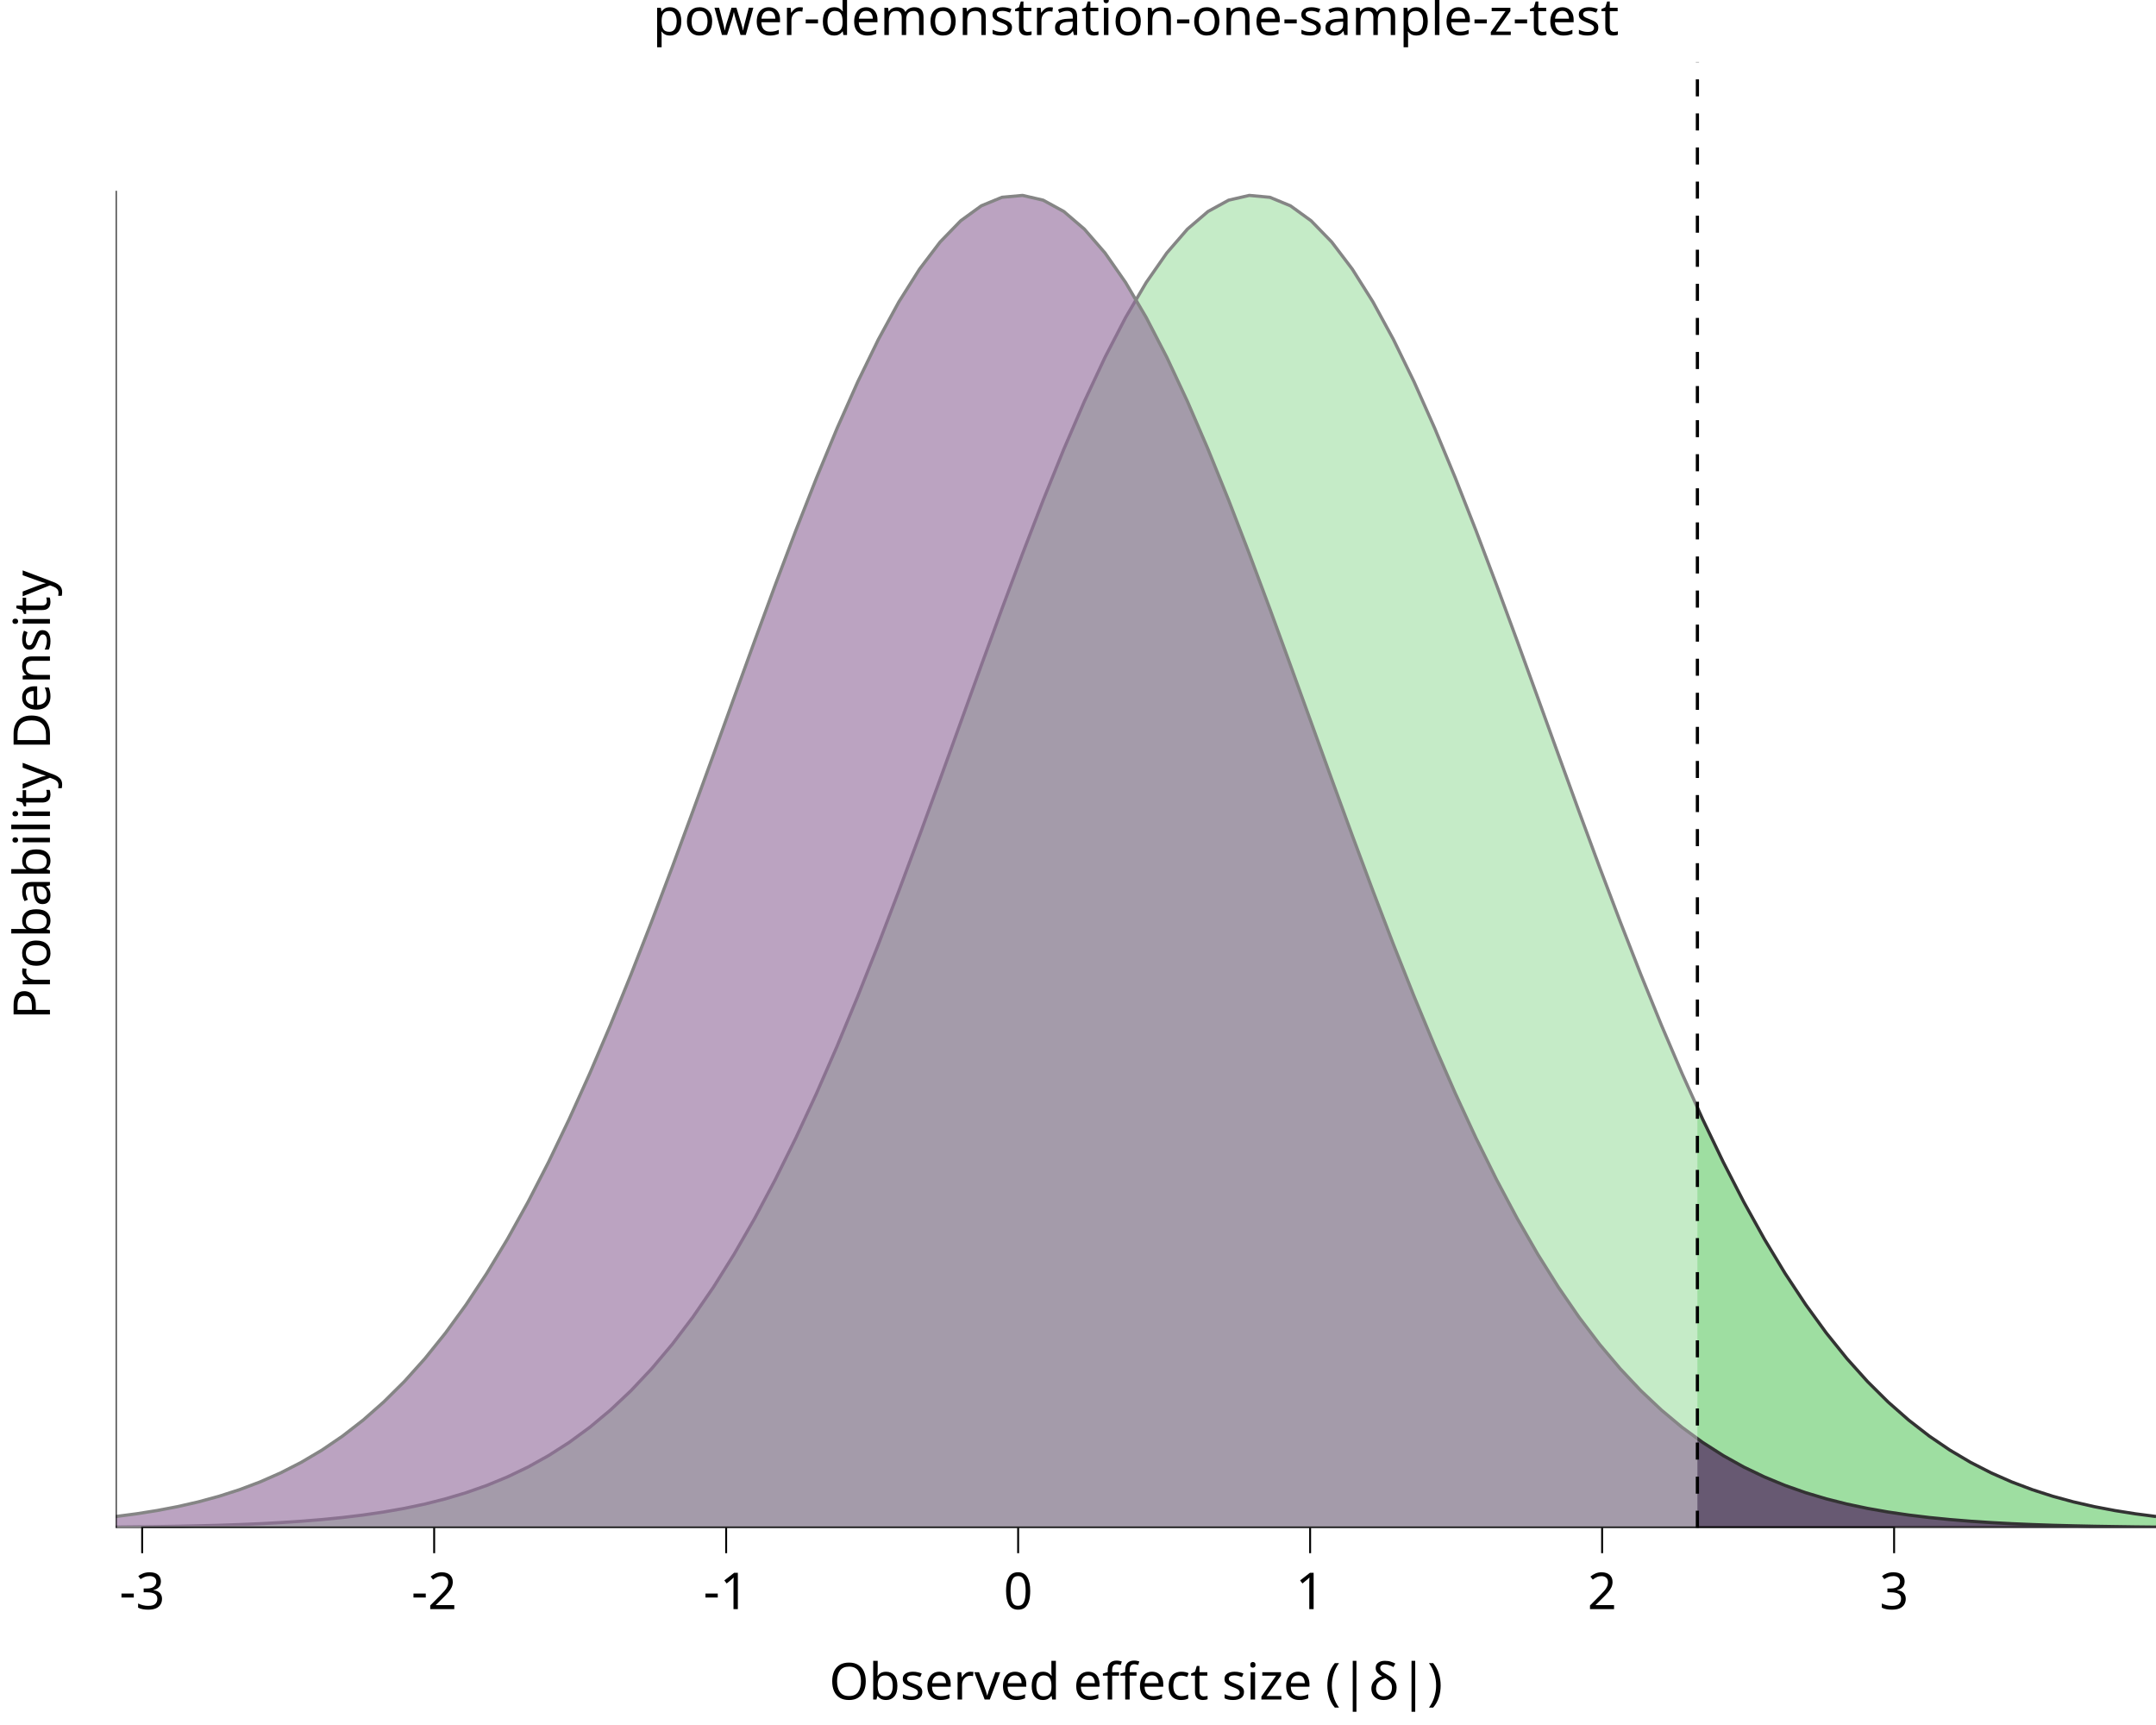
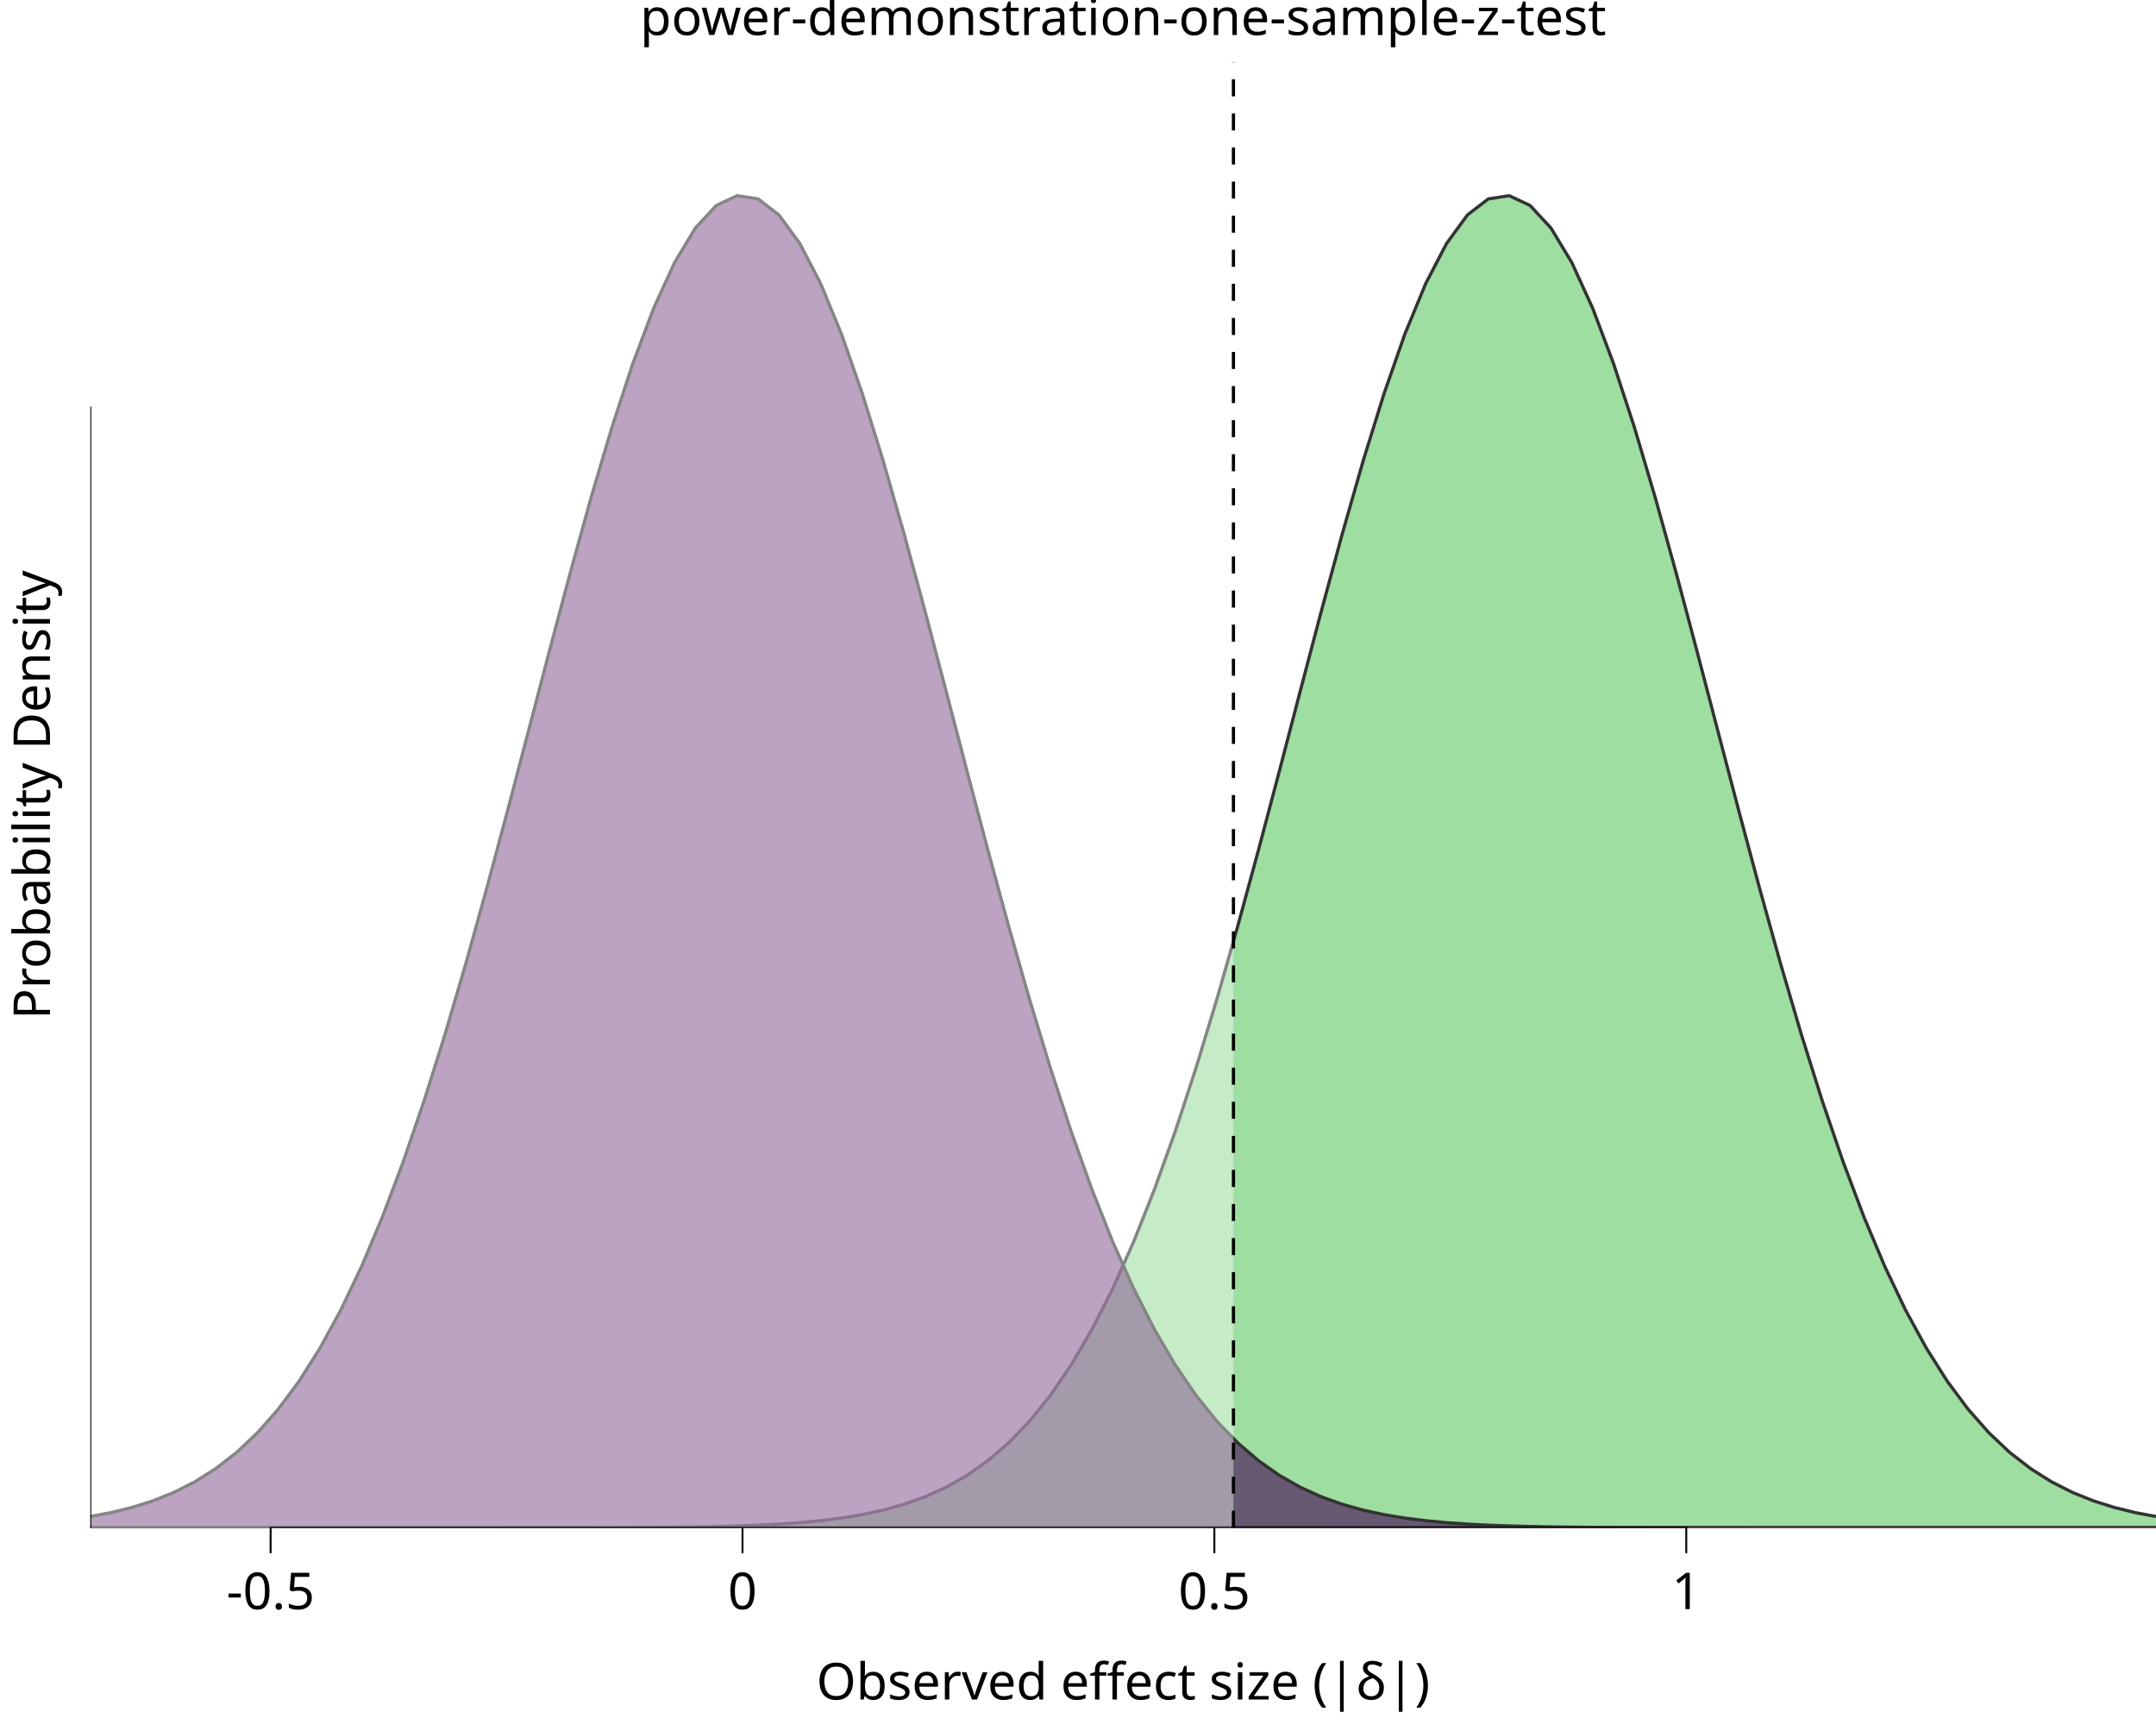
<svg xmlns="http://www.w3.org/2000/svg" class="svglite" data-engine-version="2.0" width="720.00pt" height="576.00pt" viewBox="0 0 720.00 576.00">
  <defs>
    <style type="text/css">
    .svglite line, .svglite polyline, .svglite polygon, .svglite path, .svglite rect, .svglite circle {
      fill: none;
      stroke: #000000;
      stroke-linecap: round;
      stroke-linejoin: round;
      stroke-miterlimit: 10.00;
    }
  </style>
  </defs>
  <rect width="100%" height="100%" style="stroke: none; fill: #FFFFFF;" />
  <defs>
    <clipPath id="cpMC4wMHw3MjAuMDB8MC4wMHw1NzYuMDA=">
      <rect x="0.00" y="0.00" width="720.00" height="576.00" />
    </clipPath>
  </defs>
  <g clip-path="url(#cpMC4wMHw3MjAuMDB8MC4wMHw1NzYuMDA=)">
    <rect x="0.00" y="0.00" width="720.00" height="576.00" style="stroke-width: 10.67; stroke: none;" />
  </g>
  <defs>
-     <clipPath id="cpMzguNjh8NzIwLjAwfDIwLjcxfDUxMC4xNA==">
-       <rect x="38.68" y="20.71" width="681.32" height="489.43" />
+     <clipPath id="cpMzAuMTd8NzIwLjAwfDIwLjcxfDUxMC4xNA==">
+       <rect x="30.17" y="20.71" width="689.83" height="489.43" />
    </clipPath>
  </defs>
-   <g clip-path="url(#cpMzguNjh8NzIwLjAwfDIwLjcxfDUxMC4xNA==)">
-     <rect x="38.68" y="20.71" width="681.32" height="489.43" style="stroke-width: 10.67; stroke: none;" />
-     <polygon points="38.68,509.92 45.56,509.85 52.44,509.75 59.32,509.64 66.20,509.49 73.09,509.31 79.97,509.07 86.85,508.78 93.73,508.41 100.61,507.96 107.50,507.40 114.38,506.72 121.26,505.89 128.14,504.88 135.03,503.67 141.91,502.22 148.79,500.48 155.67,498.43 162.55,496.01 169.44,493.17 176.32,489.87 183.20,486.04 190.08,481.63 196.96,476.59 203.85,470.84 210.73,464.35 217.61,457.04 224.49,448.88 231.37,439.81 238.26,429.80 245.14,418.82 252.02,406.85 258.90,393.90 265.78,379.98 272.67,365.11 279.55,349.34 286.43,332.75 293.31,315.42 300.19,297.45 307.08,278.99 313.96,260.17 320.84,241.16 327.72,222.14 334.60,203.30 341.49,184.87 348.37,167.03 355.25,150.02 362.13,134.04 369.02,119.31 375.90,106.01 382.78,94.34 389.66,84.46 396.54,76.51 403.43,70.61 410.31,66.84 417.19,65.25 424.07,65.88 430.95,68.72 437.84,73.71 444.72,80.80 451.60,89.86 458.48,100.78 465.36,113.40 472.25,127.54 479.13,143.01 486.01,159.60 492.89,177.11 499.77,195.31 506.66,214.00 513.54,232.96 520.42,252.00 527.30,270.92 534.18,289.56 541.07,307.76 547.95,325.38 554.83,342.30 561.71,358.43 568.59,373.69 575.48,388.03 582.36,401.40 589.24,413.79 596.12,425.19 603.01,435.62 609.89,445.09 616.77,453.64 623.65,461.31 630.53,468.14 637.42,474.20 644.30,479.54 651.18,484.22 658.06,488.29 664.94,491.81 671.83,494.84 678.71,497.43 685.59,499.64 692.47,501.51 699.35,503.08 706.24,504.39 713.12,505.48 720.00,506.38 720.00,510.14 713.12,510.14 706.24,510.14 699.35,510.14 692.47,510.14 685.59,510.14 678.71,510.14 671.83,510.14 664.94,510.14 658.06,510.14 651.18,510.14 644.30,510.14 637.42,510.14 630.53,510.14 623.65,510.14 616.77,510.14 609.89,510.14 603.01,510.14 596.12,510.14 589.24,510.14 582.36,510.14 575.48,510.14 568.59,510.14 561.71,510.14 554.83,510.14 547.95,510.14 541.07,510.14 534.18,510.14 527.30,510.14 520.42,510.14 513.54,510.14 506.66,510.14 499.77,510.14 492.89,510.14 486.01,510.14 479.13,510.14 472.25,510.14 465.36,510.14 458.48,510.14 451.60,510.14 444.72,510.14 437.84,510.14 430.95,510.14 424.07,510.14 417.19,510.14 410.31,510.14 403.43,510.14 396.54,510.14 389.66,510.14 382.78,510.14 375.90,510.14 369.02,510.14 362.13,510.14 355.25,510.14 348.37,510.14 341.49,510.14 334.60,510.14 327.72,510.14 320.84,510.14 313.96,510.14 307.08,510.14 300.19,510.14 293.31,510.14 286.43,510.14 279.55,510.14 272.67,510.14 265.78,510.14 258.90,510.14 252.02,510.14 245.14,510.14 238.26,510.14 231.37,510.14 224.49,510.14 217.61,510.14 210.73,510.14 203.85,510.14 196.96,510.14 190.08,510.14 183.20,510.14 176.32,510.14 169.44,510.14 162.55,510.14 155.67,510.14 148.79,510.14 141.91,510.14 135.03,510.14 128.14,510.14 121.26,510.14 114.38,510.14 107.50,510.14 100.61,510.14 93.73,510.14 86.85,510.14 79.97,510.14 73.09,510.14 66.20,510.14 59.32,510.14 52.44,510.14 45.56,510.14 38.68,510.14 " style="stroke-width: 0.00; stroke: none; stroke-linecap: butt; fill: #5DC863; fill-opacity: 0.60;" />
-     <polyline points="38.68,509.92 45.56,509.85 52.44,509.75 59.32,509.64 66.20,509.49 73.09,509.31 79.97,509.07 86.85,508.78 93.73,508.41 100.61,507.96 107.50,507.40 114.38,506.72 121.26,505.89 128.14,504.88 135.03,503.67 141.91,502.22 148.79,500.48 155.67,498.43 162.55,496.01 169.44,493.17 176.32,489.87 183.20,486.04 190.08,481.63 196.96,476.59 203.85,470.84 210.73,464.35 217.61,457.04 224.49,448.88 231.37,439.81 238.26,429.80 245.14,418.82 252.02,406.85 258.90,393.90 265.78,379.98 272.67,365.11 279.55,349.34 286.43,332.75 293.31,315.42 300.19,297.45 307.08,278.99 313.96,260.17 320.84,241.16 327.72,222.14 334.60,203.30 341.49,184.87 348.37,167.03 355.25,150.02 362.13,134.04 369.02,119.31 375.90,106.01 382.78,94.34 389.66,84.46 396.54,76.51 403.43,70.61 410.31,66.84 417.19,65.25 424.07,65.88 430.95,68.72 437.84,73.71 444.72,80.80 451.60,89.86 458.48,100.78 465.36,113.40 472.25,127.54 479.13,143.01 486.01,159.60 492.89,177.11 499.77,195.31 506.66,214.00 513.54,232.96 520.42,252.00 527.30,270.92 534.18,289.56 541.07,307.76 547.95,325.38 554.83,342.30 561.71,358.43 568.59,373.69 575.48,388.03 582.36,401.40 589.24,413.79 596.12,425.19 603.01,435.62 609.89,445.09 616.77,453.64 623.65,461.31 630.53,468.14 637.42,474.20 644.30,479.54 651.18,484.22 658.06,488.29 664.94,491.81 671.83,494.84 678.71,497.43 685.59,499.64 692.47,501.51 699.35,503.08 706.24,504.39 713.12,505.48 720.00,506.38 " style="stroke-width: 1.07; stroke: #333333; stroke-linecap: butt;" />
-     <polyline points="720.00,510.14 713.12,510.14 706.24,510.14 699.35,510.14 692.47,510.14 685.59,510.14 678.71,510.14 671.83,510.14 664.94,510.14 658.06,510.14 651.18,510.14 644.30,510.14 637.42,510.14 630.53,510.14 623.65,510.14 616.77,510.14 609.89,510.14 603.01,510.14 596.12,510.14 589.24,510.14 582.36,510.14 575.48,510.14 568.59,510.14 561.71,510.14 554.83,510.14 547.95,510.14 541.07,510.14 534.18,510.14 527.30,510.14 520.42,510.14 513.54,510.14 506.66,510.14 499.77,510.14 492.89,510.14 486.01,510.14 479.13,510.14 472.25,510.14 465.36,510.14 458.48,510.14 451.60,510.14 444.72,510.14 437.84,510.14 430.95,510.14 424.07,510.14 417.19,510.14 410.31,510.14 403.43,510.14 396.54,510.14 389.66,510.14 382.78,510.14 375.90,510.14 369.02,510.14 362.13,510.14 355.25,510.14 348.37,510.14 341.49,510.14 334.60,510.14 327.72,510.14 320.84,510.14 313.96,510.14 307.08,510.14 300.19,510.14 293.31,510.14 286.43,510.14 279.55,510.14 272.67,510.14 265.78,510.14 258.90,510.14 252.02,510.14 245.14,510.14 238.26,510.14 231.37,510.14 224.49,510.14 217.61,510.14 210.73,510.14 203.85,510.14 196.96,510.14 190.08,510.14 183.20,510.14 176.32,510.14 169.44,510.14 162.55,510.14 155.67,510.14 148.79,510.14 141.91,510.14 135.03,510.14 128.14,510.14 121.26,510.14 114.38,510.14 107.50,510.14 100.61,510.14 93.73,510.14 86.85,510.14 79.97,510.14 73.09,510.14 66.20,510.14 59.32,510.14 52.44,510.14 45.56,510.14 38.68,510.14 " style="stroke-width: 1.07; stroke: #333333; stroke-linecap: butt;" />
-     <polygon points="38.68,506.38 45.56,505.48 52.44,504.39 59.32,503.08 66.20,501.51 73.09,499.64 79.97,497.43 86.85,494.84 93.73,491.81 100.61,488.29 107.50,484.22 114.38,479.54 121.26,474.20 128.14,468.14 135.03,461.31 141.91,453.64 148.79,445.09 155.67,435.62 162.55,425.19 169.44,413.79 176.32,401.40 183.20,388.03 190.08,373.69 196.96,358.43 203.85,342.30 210.73,325.38 217.61,307.76 224.49,289.56 231.37,270.92 238.26,252.00 245.14,232.96 252.02,214.00 258.90,195.31 265.78,177.11 272.67,159.60 279.55,143.01 286.43,127.54 293.31,113.40 300.19,100.78 307.08,89.86 313.96,80.80 320.84,73.71 327.72,68.72 334.60,65.88 341.49,65.25 348.37,66.84 355.25,70.61 362.13,76.51 369.02,84.46 375.90,94.34 382.78,106.01 389.66,119.31 396.54,134.04 403.43,150.02 410.31,167.03 417.19,184.87 424.07,203.30 430.95,222.14 437.84,241.16 444.72,260.17 451.60,278.99 458.48,297.45 465.36,315.42 472.25,332.75 479.13,349.34 486.01,365.11 492.89,379.98 499.77,393.90 506.66,406.85 513.54,418.82 520.42,429.80 527.30,439.81 534.18,448.88 541.07,457.04 547.95,464.35 554.83,470.84 561.71,476.59 568.59,481.63 575.48,486.04 582.36,489.87 589.24,493.17 596.12,496.01 603.01,498.43 609.89,500.48 616.77,502.22 623.65,503.67 630.53,504.88 637.42,505.89 644.30,506.72 651.18,507.40 658.06,507.96 664.94,508.41 671.83,508.78 678.71,509.07 685.59,509.31 692.47,509.49 699.35,509.64 706.24,509.75 713.12,509.85 720.00,509.92 720.00,510.14 713.12,510.14 706.24,510.14 699.35,510.14 692.47,510.14 685.59,510.14 678.71,510.14 671.83,510.14 664.94,510.14 658.06,510.14 651.18,510.14 644.30,510.14 637.42,510.14 630.53,510.14 623.65,510.14 616.77,510.14 609.89,510.14 603.01,510.14 596.12,510.14 589.24,510.14 582.36,510.14 575.48,510.14 568.59,510.14 561.71,510.14 554.83,510.14 547.95,510.14 541.07,510.14 534.18,510.14 527.30,510.14 520.42,510.14 513.54,510.14 506.66,510.14 499.77,510.14 492.89,510.14 486.01,510.14 479.13,510.14 472.25,510.14 465.36,510.14 458.48,510.14 451.60,510.14 444.72,510.14 437.84,510.14 430.95,510.14 424.07,510.14 417.19,510.14 410.31,510.14 403.43,510.14 396.54,510.14 389.66,510.14 382.78,510.14 375.90,510.14 369.02,510.14 362.13,510.14 355.25,510.14 348.37,510.14 341.49,510.14 334.60,510.14 327.72,510.14 320.84,510.14 313.96,510.14 307.08,510.14 300.19,510.14 293.31,510.14 286.43,510.14 279.55,510.14 272.67,510.14 265.78,510.14 258.90,510.14 252.02,510.14 245.14,510.14 238.26,510.14 231.37,510.14 224.49,510.14 217.61,510.14 210.73,510.14 203.85,510.14 196.96,510.14 190.08,510.14 183.20,510.14 176.32,510.14 169.44,510.14 162.55,510.14 155.67,510.14 148.79,510.14 141.91,510.14 135.03,510.14 128.14,510.14 121.26,510.14 114.38,510.14 107.50,510.14 100.61,510.14 93.73,510.14 86.85,510.14 79.97,510.14 73.09,510.14 66.20,510.14 59.32,510.14 52.44,510.14 45.56,510.14 38.68,510.14 " style="stroke-width: 0.00; stroke: none; stroke-linecap: butt; fill: #440154; fill-opacity: 0.60;" />
-     <polyline points="38.68,506.38 45.56,505.48 52.44,504.39 59.32,503.08 66.20,501.51 73.09,499.64 79.97,497.43 86.85,494.84 93.73,491.81 100.61,488.29 107.50,484.22 114.38,479.54 121.26,474.20 128.14,468.14 135.03,461.31 141.91,453.64 148.79,445.09 155.67,435.62 162.55,425.19 169.44,413.79 176.32,401.40 183.20,388.03 190.08,373.69 196.96,358.43 203.85,342.30 210.73,325.38 217.61,307.76 224.49,289.56 231.37,270.92 238.26,252.00 245.14,232.96 252.02,214.00 258.90,195.31 265.78,177.11 272.67,159.60 279.55,143.01 286.43,127.54 293.31,113.40 300.19,100.78 307.08,89.86 313.96,80.80 320.84,73.71 327.72,68.72 334.60,65.88 341.49,65.25 348.37,66.84 355.25,70.61 362.13,76.51 369.02,84.46 375.90,94.34 382.78,106.01 389.66,119.31 396.54,134.04 403.43,150.02 410.31,167.03 417.19,184.87 424.07,203.30 430.95,222.14 437.84,241.16 444.72,260.17 451.60,278.99 458.48,297.45 465.36,315.42 472.25,332.75 479.13,349.34 486.01,365.11 492.89,379.98 499.77,393.90 506.66,406.85 513.54,418.82 520.42,429.80 527.30,439.81 534.18,448.88 541.07,457.04 547.95,464.35 554.83,470.84 561.71,476.59 568.59,481.63 575.48,486.04 582.36,489.87 589.24,493.17 596.12,496.01 603.01,498.43 609.89,500.48 616.77,502.22 623.65,503.67 630.53,504.88 637.42,505.89 644.30,506.72 651.18,507.40 658.06,507.96 664.94,508.41 671.83,508.78 678.71,509.07 685.59,509.31 692.47,509.49 699.35,509.64 706.24,509.75 713.12,509.85 720.00,509.92 " style="stroke-width: 1.07; stroke: #333333; stroke-linecap: butt;" />
-     <polyline points="720.00,510.14 713.12,510.14 706.24,510.14 699.35,510.14 692.47,510.14 685.59,510.14 678.71,510.14 671.83,510.14 664.94,510.14 658.06,510.14 651.18,510.14 644.30,510.14 637.42,510.14 630.53,510.14 623.65,510.14 616.77,510.14 609.89,510.14 603.01,510.14 596.12,510.14 589.24,510.14 582.36,510.14 575.48,510.14 568.59,510.14 561.71,510.14 554.83,510.14 547.95,510.14 541.07,510.14 534.18,510.14 527.30,510.14 520.42,510.14 513.54,510.14 506.66,510.14 499.77,510.14 492.89,510.14 486.01,510.14 479.13,510.14 472.25,510.14 465.36,510.14 458.48,510.14 451.60,510.14 444.72,510.14 437.84,510.14 430.95,510.14 424.07,510.14 417.19,510.14 410.31,510.14 403.43,510.14 396.54,510.14 389.66,510.14 382.78,510.14 375.90,510.14 369.02,510.14 362.13,510.14 355.25,510.14 348.37,510.14 341.49,510.14 334.60,510.14 327.72,510.14 320.84,510.14 313.96,510.14 307.08,510.14 300.19,510.14 293.31,510.14 286.43,510.14 279.55,510.14 272.67,510.14 265.78,510.14 258.90,510.14 252.02,510.14 245.14,510.14 238.26,510.14 231.37,510.14 224.49,510.14 217.61,510.14 210.73,510.14 203.85,510.14 196.96,510.14 190.08,510.14 183.20,510.14 176.32,510.14 169.44,510.14 162.55,510.14 155.67,510.14 148.79,510.14 141.91,510.14 135.03,510.14 128.14,510.14 121.26,510.14 114.38,510.14 107.50,510.14 100.61,510.14 93.73,510.14 86.85,510.14 79.97,510.14 73.09,510.14 66.20,510.14 59.32,510.14 52.44,510.14 45.56,510.14 38.68,510.14 " style="stroke-width: 1.07; stroke: #333333; stroke-linecap: butt;" />
-     <rect x="-58.83" y="20.71" width="625.68" height="489.43" style="stroke-width: 1.07; stroke: none; stroke-linecap: butt; stroke-linejoin: miter; fill: #FFFFFF; fill-opacity: 0.40;" />
-     <line x1="-58.83" y1="510.14" x2="-58.83" y2="20.71" style="stroke-width: 1.07; stroke-dasharray: 5.69,5.69; stroke-linecap: butt;" />
-     <line x1="566.85" y1="510.14" x2="566.85" y2="20.71" style="stroke-width: 1.07; stroke-dasharray: 5.69,5.69; stroke-linecap: butt;" />
-     <line x1="47.16" y1="510.14" x2="632.86" y2="510.14" style="stroke-width: 0.64; stroke-linecap: butt;" />
-     <line x1="38.68" y1="510.46" x2="38.68" y2="63.70" style="stroke-width: 0.64; stroke-linecap: butt;" />
-     <rect x="38.68" y="20.71" width="681.32" height="489.43" style="stroke-width: 0.00; stroke: none;" />
+   <g clip-path="url(#cpMzAuMTd8NzIwLjAwfDIwLjcxfDUxMC4xNA==)">
+     <rect x="30.17" y="20.71" width="689.83" height="489.43" style="stroke-width: 10.67; stroke: none;" />
+     <polygon points="30.17,510.14 37.14,510.14 44.11,510.14 51.08,510.14 58.04,510.14 65.01,510.14 71.98,510.14 78.95,510.14 85.92,510.14 92.88,510.14 99.85,510.14 106.82,510.14 113.79,510.14 120.76,510.14 127.72,510.14 134.69,510.14 141.66,510.14 148.63,510.14 155.60,510.14 162.56,510.14 169.53,510.13 176.50,510.13 183.47,510.12 190.44,510.11 197.40,510.10 204.37,510.08 211.34,510.05 218.31,510.01 225.28,509.94 232.24,509.85 239.21,509.72 246.18,509.53 253.15,509.28 260.12,508.92 267.08,508.44 274.05,507.78 281.02,506.91 287.99,505.76 294.95,504.25 301.92,502.30 308.89,499.81 315.86,496.65 322.83,492.71 329.79,487.83 336.76,481.86 343.73,474.65 350.70,466.03 357.67,455.84 364.63,443.96 371.60,430.26 378.57,414.67 385.54,397.13 392.51,377.68 399.47,356.40 406.44,333.43 413.41,309.00 420.38,283.42 427.35,257.08 434.31,230.42 441.28,203.97 448.25,178.27 455.22,153.91 462.19,131.49 469.15,111.57 476.12,94.68 483.09,81.29 490.06,71.77 497.03,66.41 503.99,65.34 510.96,68.61 517.93,76.12 524.90,87.66 531.87,102.89 538.83,121.38 545.80,142.65 552.77,166.13 559.74,191.25 566.71,217.41 573.67,244.03 580.64,270.59 587.61,296.59 594.58,321.63 601.54,345.34 608.51,367.48 615.48,387.84 622.45,406.32 629.42,422.86 636.38,437.48 643.35,450.24 650.32,461.24 657.29,470.61 664.26,478.49 671.22,485.05 678.19,490.44 685.16,494.83 692.13,498.35 699.10,501.15 706.06,503.35 713.03,505.07 720.00,506.38 720.00,510.14 713.03,510.14 706.06,510.14 699.10,510.14 692.13,510.14 685.16,510.14 678.19,510.14 671.22,510.14 664.26,510.14 657.29,510.14 650.32,510.14 643.35,510.14 636.38,510.14 629.42,510.14 622.45,510.14 615.48,510.14 608.51,510.14 601.54,510.14 594.58,510.14 587.61,510.14 580.64,510.14 573.67,510.14 566.71,510.14 559.74,510.14 552.77,510.14 545.80,510.14 538.83,510.14 531.87,510.14 524.90,510.14 517.93,510.14 510.96,510.14 503.99,510.14 497.03,510.14 490.06,510.14 483.09,510.14 476.12,510.14 469.15,510.14 462.19,510.14 455.22,510.14 448.25,510.14 441.28,510.14 434.31,510.14 427.35,510.14 420.38,510.14 413.41,510.14 406.44,510.14 399.47,510.14 392.51,510.14 385.54,510.14 378.57,510.14 371.60,510.14 364.63,510.14 357.67,510.14 350.70,510.14 343.73,510.14 336.76,510.14 329.79,510.14 322.83,510.14 315.86,510.14 308.89,510.14 301.92,510.14 294.95,510.14 287.99,510.14 281.02,510.14 274.05,510.14 267.08,510.14 260.12,510.14 253.15,510.14 246.18,510.14 239.21,510.14 232.24,510.14 225.28,510.14 218.31,510.14 211.34,510.14 204.37,510.14 197.40,510.14 190.44,510.14 183.47,510.14 176.50,510.14 169.53,510.14 162.56,510.14 155.60,510.14 148.63,510.14 141.66,510.14 134.69,510.14 127.72,510.14 120.76,510.14 113.79,510.14 106.82,510.14 99.85,510.14 92.88,510.14 85.92,510.14 78.95,510.14 71.98,510.14 65.01,510.14 58.04,510.14 51.08,510.14 44.11,510.14 37.14,510.14 30.17,510.14 " style="stroke-width: 0.00; stroke: none; stroke-linecap: butt; fill: #5DC863; fill-opacity: 0.60;" />
+     <polyline points="30.17,510.14 37.14,510.14 44.11,510.14 51.08,510.14 58.04,510.14 65.01,510.14 71.98,510.14 78.95,510.14 85.92,510.14 92.88,510.14 99.85,510.14 106.82,510.14 113.79,510.14 120.76,510.14 127.72,510.14 134.69,510.14 141.66,510.14 148.63,510.14 155.60,510.14 162.56,510.14 169.53,510.13 176.50,510.13 183.47,510.12 190.44,510.11 197.40,510.10 204.37,510.08 211.34,510.05 218.31,510.01 225.28,509.94 232.24,509.85 239.21,509.72 246.18,509.53 253.15,509.28 260.12,508.92 267.08,508.44 274.05,507.78 281.02,506.91 287.99,505.76 294.95,504.25 301.92,502.30 308.89,499.81 315.86,496.65 322.83,492.71 329.79,487.83 336.76,481.86 343.73,474.65 350.70,466.03 357.67,455.84 364.63,443.96 371.60,430.26 378.57,414.67 385.54,397.13 392.51,377.68 399.47,356.40 406.44,333.43 413.41,309.00 420.38,283.42 427.35,257.08 434.31,230.42 441.28,203.97 448.25,178.27 455.22,153.91 462.19,131.49 469.15,111.57 476.12,94.68 483.09,81.29 490.06,71.77 497.03,66.41 503.99,65.34 510.96,68.61 517.93,76.12 524.90,87.66 531.87,102.89 538.83,121.38 545.80,142.65 552.77,166.13 559.74,191.25 566.71,217.41 573.67,244.03 580.64,270.59 587.61,296.59 594.58,321.63 601.54,345.34 608.51,367.48 615.48,387.84 622.45,406.32 629.42,422.86 636.38,437.48 643.35,450.24 650.32,461.24 657.29,470.61 664.26,478.49 671.22,485.05 678.19,490.44 685.16,494.83 692.13,498.35 699.10,501.15 706.06,503.35 713.03,505.07 720.00,506.38 " style="stroke-width: 1.07; stroke: #333333; stroke-linecap: butt;" />
+     <polyline points="720.00,510.14 713.03,510.14 706.06,510.14 699.10,510.14 692.13,510.14 685.16,510.14 678.19,510.14 671.22,510.14 664.26,510.14 657.29,510.14 650.32,510.14 643.35,510.14 636.38,510.14 629.42,510.14 622.45,510.14 615.48,510.14 608.51,510.14 601.54,510.14 594.58,510.14 587.61,510.14 580.64,510.14 573.67,510.14 566.71,510.14 559.74,510.14 552.77,510.14 545.80,510.14 538.83,510.14 531.87,510.14 524.90,510.14 517.93,510.14 510.96,510.14 503.99,510.14 497.03,510.14 490.06,510.14 483.09,510.14 476.12,510.14 469.15,510.14 462.19,510.14 455.22,510.14 448.25,510.14 441.28,510.14 434.31,510.14 427.35,510.14 420.38,510.14 413.41,510.14 406.44,510.14 399.47,510.14 392.51,510.14 385.54,510.14 378.57,510.14 371.60,510.14 364.63,510.14 357.67,510.14 350.70,510.14 343.73,510.14 336.76,510.14 329.79,510.14 322.83,510.14 315.86,510.14 308.89,510.14 301.92,510.14 294.95,510.14 287.99,510.14 281.02,510.14 274.05,510.14 267.08,510.14 260.12,510.14 253.15,510.14 246.18,510.14 239.21,510.14 232.24,510.14 225.28,510.14 218.31,510.14 211.34,510.14 204.37,510.14 197.40,510.14 190.44,510.14 183.47,510.14 176.50,510.14 169.53,510.14 162.56,510.14 155.60,510.14 148.63,510.14 141.66,510.14 134.69,510.14 127.72,510.14 120.76,510.14 113.79,510.14 106.82,510.14 99.85,510.14 92.88,510.14 85.92,510.14 78.95,510.14 71.98,510.14 65.01,510.14 58.04,510.14 51.08,510.14 44.11,510.14 37.14,510.14 30.17,510.14 " style="stroke-width: 1.07; stroke: #333333; stroke-linecap: butt;" />
+     <polygon points="30.17,506.38 37.14,505.07 44.11,503.35 51.08,501.15 58.04,498.35 65.01,494.83 71.98,490.44 78.95,485.05 85.92,478.49 92.88,470.61 99.85,461.24 106.82,450.24 113.79,437.48 120.76,422.86 127.72,406.32 134.69,387.84 141.66,367.48 148.63,345.34 155.60,321.63 162.56,296.59 169.53,270.59 176.50,244.03 183.47,217.41 190.44,191.25 197.40,166.13 204.37,142.65 211.34,121.38 218.31,102.89 225.28,87.66 232.24,76.12 239.21,68.61 246.18,65.34 253.15,66.41 260.12,71.77 267.08,81.29 274.05,94.68 281.02,111.57 287.99,131.49 294.95,153.91 301.92,178.27 308.89,203.97 315.86,230.42 322.83,257.08 329.79,283.42 336.76,309.00 343.73,333.43 350.70,356.40 357.67,377.68 364.63,397.13 371.60,414.67 378.57,430.26 385.54,443.96 392.51,455.84 399.47,466.03 406.44,474.65 413.41,481.86 420.38,487.83 427.35,492.71 434.31,496.65 441.28,499.81 448.25,502.30 455.22,504.25 462.19,505.76 469.15,506.91 476.12,507.78 483.09,508.44 490.06,508.92 497.03,509.28 503.99,509.53 510.96,509.72 517.93,509.85 524.90,509.94 531.87,510.01 538.83,510.05 545.80,510.08 552.77,510.10 559.74,510.11 566.71,510.12 573.67,510.13 580.64,510.13 587.61,510.14 594.58,510.14 601.54,510.14 608.51,510.14 615.48,510.14 622.45,510.14 629.42,510.14 636.38,510.14 643.35,510.14 650.32,510.14 657.29,510.14 664.26,510.14 671.22,510.14 678.19,510.14 685.16,510.14 692.13,510.14 699.10,510.14 706.06,510.14 713.03,510.14 720.00,510.14 720.00,510.14 713.03,510.14 706.06,510.14 699.10,510.14 692.13,510.14 685.16,510.14 678.19,510.14 671.22,510.14 664.26,510.14 657.29,510.14 650.32,510.14 643.35,510.14 636.38,510.14 629.42,510.14 622.45,510.14 615.48,510.14 608.51,510.14 601.54,510.14 594.58,510.14 587.61,510.14 580.64,510.14 573.67,510.14 566.71,510.14 559.74,510.14 552.77,510.14 545.80,510.14 538.83,510.14 531.87,510.14 524.90,510.14 517.93,510.14 510.96,510.14 503.99,510.14 497.03,510.14 490.06,510.14 483.09,510.14 476.12,510.14 469.15,510.14 462.19,510.14 455.22,510.14 448.25,510.14 441.28,510.14 434.31,510.14 427.35,510.14 420.38,510.14 413.41,510.14 406.44,510.14 399.47,510.14 392.51,510.14 385.54,510.14 378.57,510.14 371.60,510.14 364.63,510.14 357.67,510.14 350.70,510.14 343.73,510.14 336.76,510.14 329.79,510.14 322.83,510.14 315.86,510.14 308.89,510.14 301.92,510.14 294.95,510.14 287.99,510.14 281.02,510.14 274.05,510.14 267.08,510.14 260.12,510.14 253.15,510.14 246.18,510.14 239.21,510.14 232.24,510.14 225.28,510.14 218.31,510.14 211.34,510.14 204.37,510.14 197.40,510.14 190.44,510.14 183.47,510.14 176.50,510.14 169.53,510.14 162.56,510.14 155.60,510.14 148.63,510.14 141.66,510.14 134.69,510.14 127.72,510.14 120.76,510.14 113.79,510.14 106.82,510.14 99.85,510.14 92.88,510.14 85.92,510.14 78.95,510.14 71.98,510.14 65.01,510.14 58.04,510.14 51.08,510.14 44.11,510.14 37.14,510.14 30.17,510.14 " style="stroke-width: 0.00; stroke: none; stroke-linecap: butt; fill: #440154; fill-opacity: 0.60;" />
+     <polyline points="30.17,506.38 37.14,505.07 44.11,503.35 51.08,501.15 58.04,498.35 65.01,494.83 71.98,490.44 78.95,485.05 85.92,478.49 92.88,470.61 99.85,461.24 106.82,450.24 113.79,437.48 120.76,422.86 127.72,406.32 134.69,387.84 141.66,367.48 148.63,345.34 155.60,321.63 162.56,296.59 169.53,270.59 176.50,244.03 183.47,217.41 190.44,191.25 197.40,166.13 204.37,142.65 211.34,121.38 218.31,102.89 225.28,87.66 232.24,76.12 239.21,68.61 246.18,65.34 253.15,66.41 260.12,71.77 267.08,81.29 274.05,94.68 281.02,111.57 287.99,131.49 294.95,153.91 301.92,178.27 308.89,203.97 315.86,230.42 322.83,257.08 329.79,283.42 336.76,309.00 343.73,333.43 350.70,356.40 357.67,377.68 364.63,397.13 371.60,414.67 378.57,430.26 385.54,443.96 392.51,455.84 399.47,466.03 406.44,474.65 413.41,481.86 420.38,487.83 427.35,492.71 434.31,496.65 441.28,499.81 448.25,502.30 455.22,504.25 462.19,505.76 469.15,506.91 476.12,507.78 483.09,508.44 490.06,508.92 497.03,509.28 503.99,509.53 510.96,509.72 517.93,509.85 524.90,509.94 531.87,510.01 538.83,510.05 545.80,510.08 552.77,510.10 559.74,510.11 566.71,510.12 573.67,510.13 580.64,510.13 587.61,510.14 594.58,510.14 601.54,510.14 608.51,510.14 615.48,510.14 622.45,510.14 629.42,510.14 636.38,510.14 643.35,510.14 650.32,510.14 657.29,510.14 664.26,510.14 671.22,510.14 678.19,510.14 685.16,510.14 692.13,510.14 699.10,510.14 706.06,510.14 713.03,510.14 720.00,510.14 " style="stroke-width: 1.07; stroke: #333333; stroke-linecap: butt;" />
+     <polyline points="720.00,510.14 713.03,510.14 706.06,510.14 699.10,510.14 692.13,510.14 685.16,510.14 678.19,510.14 671.22,510.14 664.26,510.14 657.29,510.14 650.32,510.14 643.35,510.14 636.38,510.14 629.42,510.14 622.45,510.14 615.48,510.14 608.51,510.14 601.54,510.14 594.58,510.14 587.61,510.14 580.64,510.14 573.67,510.14 566.71,510.14 559.74,510.14 552.77,510.14 545.80,510.14 538.83,510.14 531.87,510.14 524.90,510.14 517.93,510.14 510.96,510.14 503.99,510.14 497.03,510.14 490.06,510.14 483.09,510.14 476.12,510.14 469.15,510.14 462.19,510.14 455.22,510.14 448.25,510.14 441.28,510.14 434.31,510.14 427.35,510.14 420.38,510.14 413.41,510.14 406.44,510.14 399.47,510.14 392.51,510.14 385.54,510.14 378.57,510.14 371.60,510.14 364.63,510.14 357.67,510.14 350.70,510.14 343.73,510.14 336.76,510.14 329.79,510.14 322.83,510.14 315.86,510.14 308.89,510.14 301.92,510.14 294.95,510.14 287.99,510.14 281.02,510.14 274.05,510.14 267.08,510.14 260.12,510.14 253.15,510.14 246.18,510.14 239.21,510.14 232.24,510.14 225.28,510.14 218.31,510.14 211.34,510.14 204.37,510.14 197.40,510.14 190.44,510.14 183.47,510.14 176.50,510.14 169.53,510.14 162.56,510.14 155.60,510.14 148.63,510.14 141.66,510.14 134.69,510.14 127.72,510.14 120.76,510.14 113.79,510.14 106.82,510.14 99.85,510.14 92.88,510.14 85.92,510.14 78.95,510.14 71.98,510.14 65.01,510.14 58.04,510.14 51.08,510.14 44.11,510.14 37.14,510.14 30.17,510.14 " style="stroke-width: 1.07; stroke: #333333; stroke-linecap: butt;" />
+     <rect x="-285.00" y="20.71" width="696.91" height="489.43" style="stroke-width: 1.07; stroke: none; stroke-linecap: butt; stroke-linejoin: miter; fill: #FFFFFF; fill-opacity: 0.40;" />
+     <line x1="-285.00" y1="510.14" x2="-285.00" y2="20.71" style="stroke-width: 1.07; stroke-dasharray: 5.69,5.69; stroke-linecap: butt;" />
+     <line x1="411.91" y1="510.14" x2="411.91" y2="20.71" style="stroke-width: 1.07; stroke-dasharray: 5.69,5.69; stroke-linecap: butt;" />
+     <line x1="90.05" y1="510.14" x2="563.45" y2="510.14" style="stroke-width: 0.64; stroke-linecap: butt;" />
+     <line x1="30.17" y1="510.46" x2="30.17" y2="135.74" style="stroke-width: 0.64; stroke-linecap: butt;" />
+     <rect x="30.17" y="20.71" width="689.83" height="489.43" style="stroke-width: 0.00; stroke: none;" />
  </g>
  <g clip-path="url(#cpMC4wMHw3MjAuMDB8MC4wMHw1NzYuMDA=)">
-     <polyline points="38.68,510.14 38.68,20.71 " style="stroke-width: 0.00; stroke: none; stroke-linecap: butt;" />
-     <polyline points="38.68,510.14 720.00,510.14 " style="stroke-width: 0.00; stroke: none; stroke-linecap: butt;" />
-     <polyline points="47.48,518.64 47.48,510.14 " style="stroke-width: 0.64; stroke-linecap: butt;" />
-     <polyline points="144.99,518.64 144.99,510.14 " style="stroke-width: 0.64; stroke-linecap: butt;" />
-     <polyline points="242.50,518.64 242.50,510.14 " style="stroke-width: 0.64; stroke-linecap: butt;" />
-     <polyline points="340.01,518.64 340.01,510.14 " style="stroke-width: 0.64; stroke-linecap: butt;" />
-     <polyline points="437.52,518.64 437.52,510.14 " style="stroke-width: 0.64; stroke-linecap: butt;" />
-     <polyline points="535.03,518.64 535.03,510.14 " style="stroke-width: 0.64; stroke-linecap: butt;" />
-     <polyline points="632.54,518.64 632.54,510.14 " style="stroke-width: 0.64; stroke-linecap: butt;" />
-     <text x="47.48" y="537.32" text-anchor="middle" style="font-size: 17.00px; font-family: sans;" textLength="15.12px" lengthAdjust="spacingAndGlyphs">-3</text>
-     <text x="144.99" y="537.32" text-anchor="middle" style="font-size: 17.00px; font-family: sans;" textLength="15.12px" lengthAdjust="spacingAndGlyphs">-2</text>
-     <text x="242.50" y="537.32" text-anchor="middle" style="font-size: 17.00px; font-family: sans;" textLength="15.12px" lengthAdjust="spacingAndGlyphs">-1</text>
-     <text x="340.01" y="537.32" text-anchor="middle" style="font-size: 17.00px; font-family: sans;" textLength="9.46px" lengthAdjust="spacingAndGlyphs">0</text>
-     <text x="437.52" y="537.32" text-anchor="middle" style="font-size: 17.00px; font-family: sans;" textLength="9.46px" lengthAdjust="spacingAndGlyphs">1</text>
-     <text x="535.03" y="537.32" text-anchor="middle" style="font-size: 17.00px; font-family: sans;" textLength="9.46px" lengthAdjust="spacingAndGlyphs">2</text>
-     <text x="632.54" y="537.32" text-anchor="middle" style="font-size: 17.00px; font-family: sans;" textLength="9.46px" lengthAdjust="spacingAndGlyphs">3</text>
-     <text x="379.34" y="567.49" text-anchor="middle" style="font-size: 17.00px; font-family: sans;" textLength="189.34px" lengthAdjust="spacingAndGlyphs">Observed effect size (|δ|)</text>
+     <polyline points="30.17,510.14 30.17,20.71 " style="stroke-width: 0.00; stroke: none; stroke-linecap: butt;" />
+     <polyline points="30.17,510.14 720.00,510.14 " style="stroke-width: 0.00; stroke: none; stroke-linecap: butt;" />
+     <polyline points="90.37,518.64 90.37,510.14 " style="stroke-width: 0.64; stroke-linecap: butt;" />
+     <polyline points="247.96,518.64 247.96,510.14 " style="stroke-width: 0.64; stroke-linecap: butt;" />
+     <polyline points="405.54,518.64 405.54,510.14 " style="stroke-width: 0.64; stroke-linecap: butt;" />
+     <polyline points="563.13,518.64 563.13,510.14 " style="stroke-width: 0.64; stroke-linecap: butt;" />
+     <text x="90.37" y="537.32" text-anchor="middle" style="font-size: 17.00px; font-family: sans;" textLength="29.29px" lengthAdjust="spacingAndGlyphs">-0.5</text>
+     <text x="247.96" y="537.32" text-anchor="middle" style="font-size: 17.00px; font-family: sans;" textLength="9.46px" lengthAdjust="spacingAndGlyphs">0</text>
+     <text x="405.54" y="537.32" text-anchor="middle" style="font-size: 17.00px; font-family: sans;" textLength="23.63px" lengthAdjust="spacingAndGlyphs">0.5</text>
+     <text x="563.13" y="537.32" text-anchor="middle" style="font-size: 17.00px; font-family: sans;" textLength="9.46px" lengthAdjust="spacingAndGlyphs">1</text>
+     <text x="375.09" y="567.49" text-anchor="middle" style="font-size: 17.00px; font-family: sans;" textLength="189.34px" lengthAdjust="spacingAndGlyphs">Observed effect size (|δ|)</text>
    <text transform="translate(16.68,265.42) rotate(-90)" text-anchor="middle" style="font-size: 17.00px; font-family: sans;" textLength="140.80px" lengthAdjust="spacingAndGlyphs">Probability Density</text>
-     <text x="379.34" y="11.70" text-anchor="middle" style="font-size: 17.00px; font-family: sans;" textLength="301.45px" lengthAdjust="spacingAndGlyphs">power-demonstration-one-sample-z-test</text>
+     <text x="375.09" y="11.70" text-anchor="middle" style="font-size: 17.00px; font-family: sans;" textLength="301.45px" lengthAdjust="spacingAndGlyphs">power-demonstration-one-sample-z-test</text>
  </g>
</svg>
